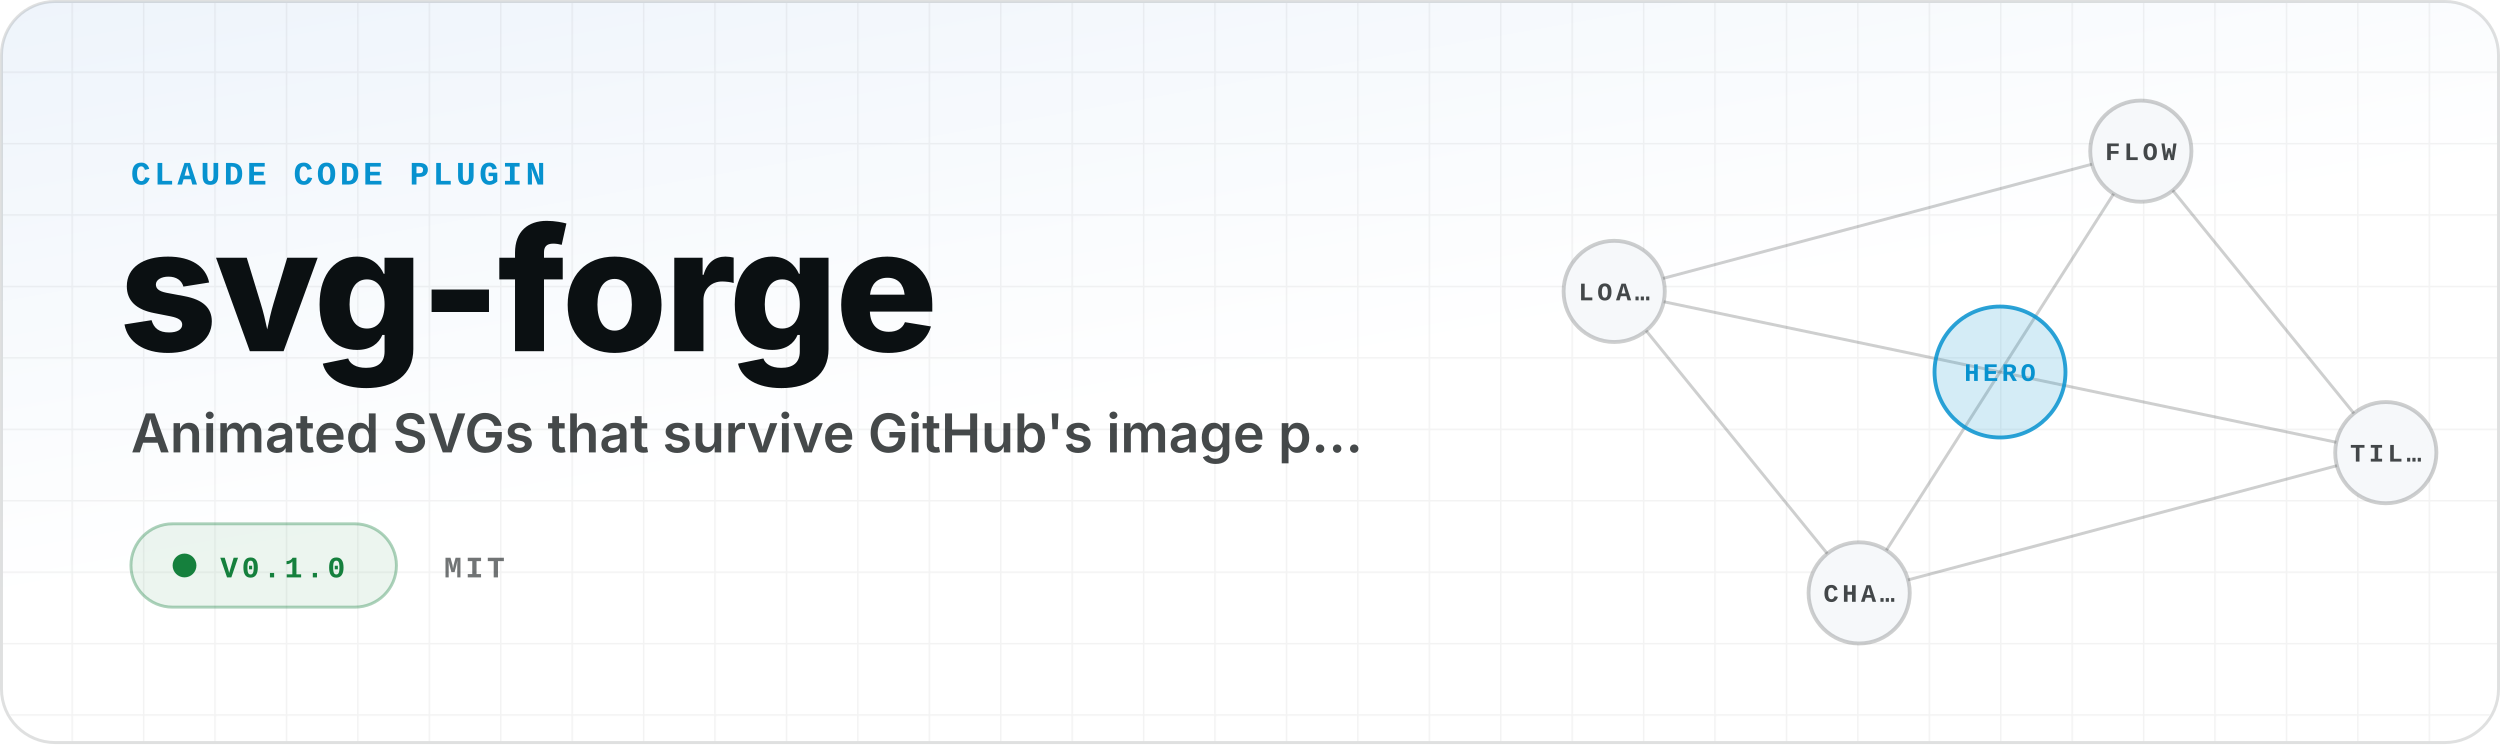
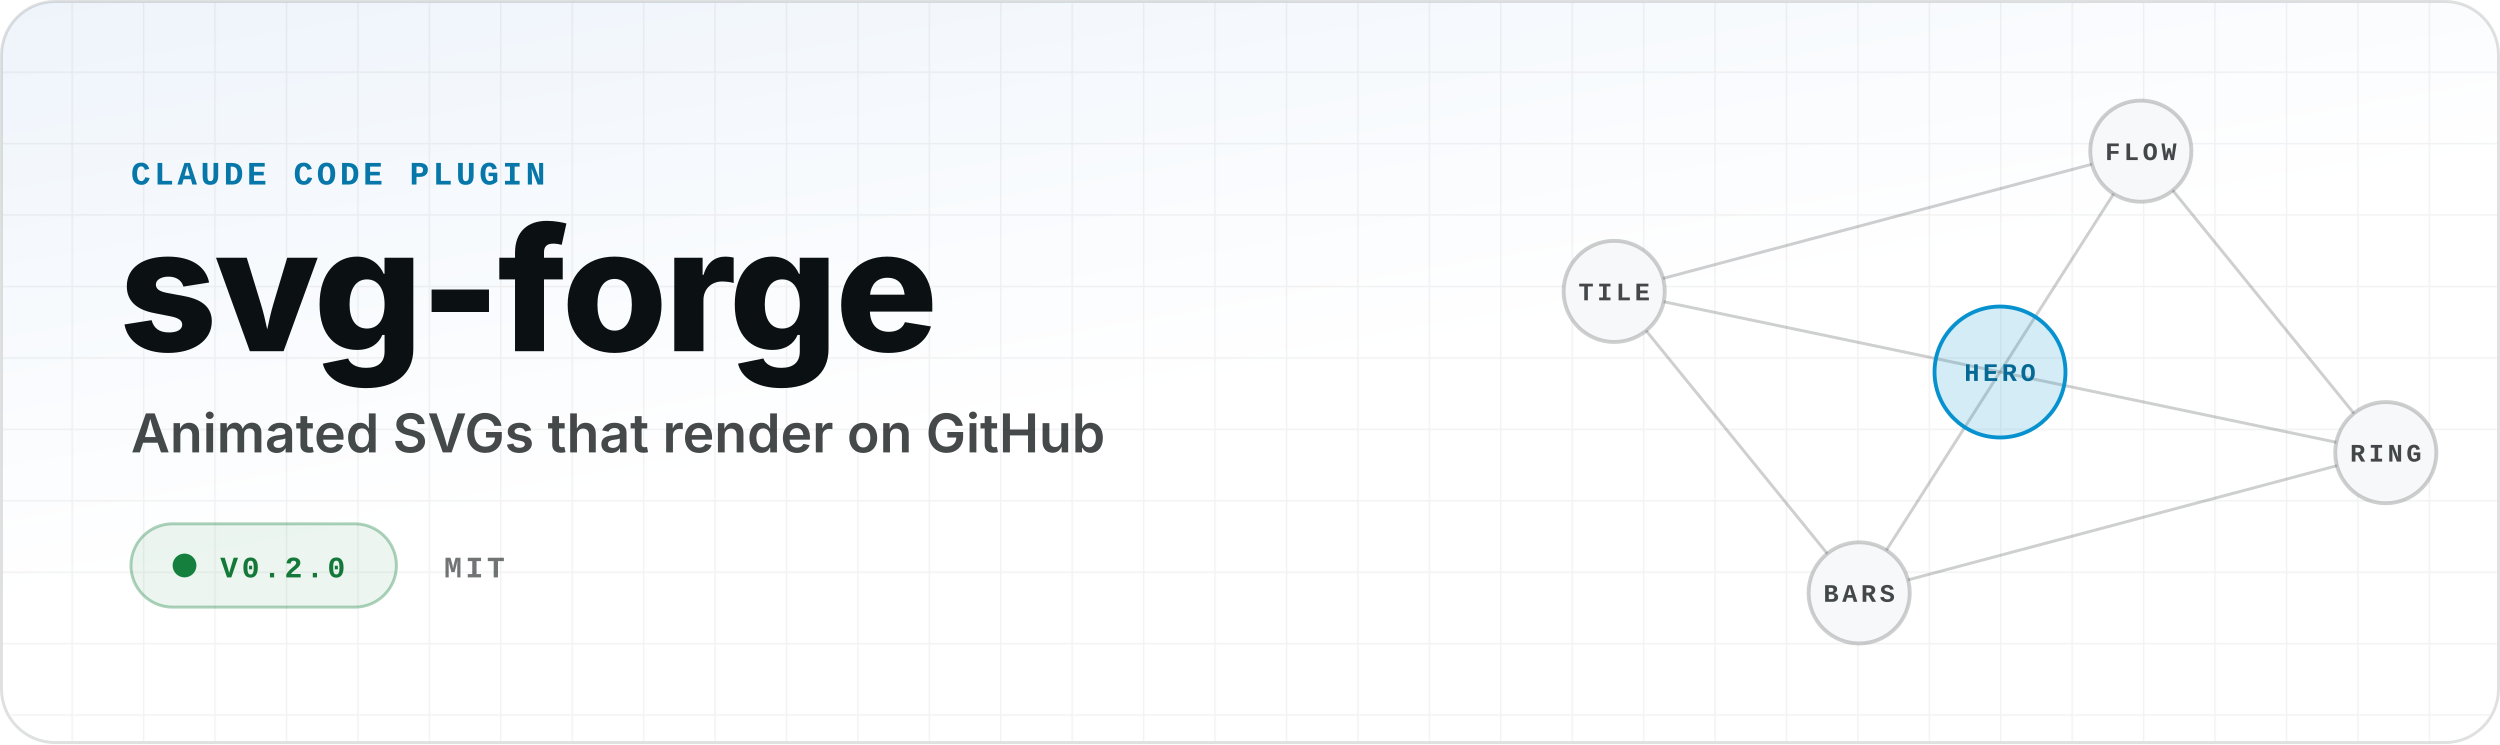
- <svg xmlns="http://www.w3.org/2000/svg" width="840" height="250" viewBox="0 0 840 250" role="img" aria-labelledby="sf5cf12f-title sf5cf12f-desc" class="sf5cf12f-root">
-   <style>.sf5cf12f-m{font-family:'JetBrains Mono','SFMono-Regular',Consolas,'Liberation Mono',Menlo,monospace;font-weight:700;letter-spacing:1.2px}.sf5cf12f-s{font-family:'Segoe UI',Inter,-apple-system,BlinkMacSystemFont,Helvetica,Arial,sans-serif;font-weight:600}.sf5cf12f-b{font-family:'Segoe UI',Inter,-apple-system,BlinkMacSystemFont,Helvetica,Arial,sans-serif;font-weight:800}</style>
+ <svg xmlns="http://www.w3.org/2000/svg" width="840" height="250" viewBox="0 0 840 250" role="img" aria-labelledby="sfd16dff-title sfd16dff-desc" class="sfd16dff-root">
+   <style>.sfd16dff-m{font-family:'JetBrains Mono','SFMono-Regular',Consolas,'Liberation Mono',Menlo,monospace;font-weight:700;letter-spacing:1.2px}.sfd16dff-s{font-family:'Segoe UI',Inter,-apple-system,BlinkMacSystemFont,Helvetica,Arial,sans-serif;font-weight:600}.sfd16dff-b{font-family:'Segoe UI',Inter,-apple-system,BlinkMacSystemFont,Helvetica,Arial,sans-serif;font-weight:800}</style>
  <defs>
-     <pattern id="sf5cf12f-grid" width="24" height="24" patternUnits="userSpaceOnUse">
+     <pattern id="sfd16dff-grid" width="24" height="24" patternUnits="userSpaceOnUse">
      <path d="M24 0H0V24" fill="none" stroke="rgba(11,16,18,0.05)" stroke-width="1" />
    </pattern>
-     <linearGradient id="sf5cf12f-scan" x1="0" x2="1">
+     <linearGradient id="sfd16dff-scan" x1="0" x2="1">
      <stop offset="0" stop-color="#0792cf" stop-opacity="0" />
      <stop offset="0.5" stop-color="#0792cf" stop-opacity="0.1" />
      <stop offset="1" stop-color="#0792cf" stop-opacity="0" />
    </linearGradient>
-     <clipPath id="sf5cf12f-card">
+     <clipPath id="sfd16dff-card">
      <rect x="1" y="1" width="838" height="248" rx="18" />
    </clipPath>
-     <linearGradient id="sf5cf12f-bg" x1="0" y1="0" x2="0.6" y2="1">
+     <linearGradient id="sfd16dff-bg" x1="0" y1="0" x2="0.6" y2="1">
      <stop offset="0" stop-color="#eef4fb" />
      <stop offset="0.6" stop-color="#ffffff" />
    </linearGradient>
  </defs>
-   <rect x="0.5" y="0.5" width="839" height="249" rx="18" fill="url(#sf5cf12f-bg)" stroke="rgba(11,16,18,0.13)" />
-   <g clip-path="url(#sf5cf12f-card)">
-     <rect width="840" height="250" fill="url(#sf5cf12f-grid)" />
-     <rect x="-200" y="0" width="200" height="250" fill="url(#sf5cf12f-scan)">
-       <animateTransform attributeName="transform" type="translate" values="0 0;1240 0" keyTimes="0;1" dur="9s" repeatCount="indefinite" />
+   <rect x="0.5" y="0.5" width="839" height="249" rx="18" fill="url(#sfd16dff-bg)" stroke="rgba(11,16,18,0.13)" />
+   <g clip-path="url(#sfd16dff-card)">
+     <rect width="840" height="250" fill="url(#sfd16dff-grid)" />
+     <rect x="-200" y="0" width="200" height="250" fill="url(#sfd16dff-scan)">
+       <animateTransform attributeName="transform" type="translate" values="0 0;1240 0" keyTimes="0;1" dur="6s" repeatCount="indefinite" />
    </rect>
  </g>
-   <text class="sf5cf12f-m" x="44" y="62" fill="#0792cf" font-size="11">CLAUDE CODE PLUGIN</text>
-   <text class="sf5cf12f-b" x="40" y="118" fill="#0b1012" font-size="57.5" letter-spacing="-1">svg-forge</text>
-   <text class="sf5cf12f-s" x="44" y="152" fill="rgba(11,16,18,0.76)" font-size="18">Animated SVGs that survive GitHub's image p…<animate attributeName="opacity" values="0;1;1;0;0" keyTimes="0;0.04;0.293;0.333;1" dur="9s" repeatCount="indefinite" />
+   <text class="sfd16dff-m" x="44" y="62" fill="#0677a8" font-size="11">CLAUDE CODE PLUGIN</text>
+   <text class="sfd16dff-b" x="40" y="118" fill="#0b1012" font-size="57.5" letter-spacing="-1">svg-forge</text>
+   <text class="sfd16dff-s" x="44" y="152" fill="rgba(11,16,18,0.76)" font-size="18">Animated SVGs that render on GitHub<animate attributeName="opacity" values="0;1;1;0;0" keyTimes="0;0.04;0.21;0.25;1" dur="12s" repeatCount="indefinite" />
  </text>
-   <text class="sf5cf12f-s" x="44" y="152" fill="rgba(11,16,18,0.76)" font-size="18" opacity="0">README cards, diagrams, loaders and React s…<animate attributeName="opacity" values="0;0;1;1;0;0" keyTimes="0;0.333;0.373;0.627;0.667;1" dur="9s" repeatCount="indefinite" />
+   <text class="sfd16dff-s" x="44" y="152" fill="rgba(11,16,18,0.76)" font-size="18" opacity="0">14 kinds, any size, any theme<animate attributeName="opacity" values="0;0;1;1;0;0" keyTimes="0;0.25;0.29;0.46;0.5;1" dur="12s" repeatCount="indefinite" />
  </text>
-   <text class="sf5cf12f-s" x="44" y="152" fill="rgba(11,16,18,0.76)" font-size="18" opacity="0">Storyboard, generate, validate, ship<animate attributeName="opacity" values="0;0;1;1;0" keyTimes="0;0.667;0.707;0.96;1" dur="9s" repeatCount="indefinite" />
+   <text class="sfd16dff-s" x="44" y="152" fill="rgba(11,16,18,0.76)" font-size="18" opacity="0">Contrast checked on dark and light<animate attributeName="opacity" values="0;0;1;1;0;0" keyTimes="0;0.5;0.54;0.71;0.75;1" dur="12s" repeatCount="indefinite" />
+   </text>
+   <text class="sfd16dff-s" x="44" y="152" fill="rgba(11,16,18,0.76)" font-size="18" opacity="0">Storyboard, generate, validate, ship<animate attributeName="opacity" values="0;0;1;1;0" keyTimes="0;0.75;0.79;0.96;1" dur="12s" repeatCount="indefinite" />
  </text>
  <rect x="44" y="176" width="89.2" height="28" rx="14" fill="rgba(21,128,61,0.08)" stroke="rgba(21,128,61,0.35)" />
  <circle cx="62" cy="190" r="4" fill="#15803d">
-     <animate attributeName="opacity" values="1;0.35;1" keyTimes="0;0.5;1" dur="1.8s" repeatCount="indefinite" />
+     <animate attributeName="opacity" values="1;0.35;1" keyTimes="0;0.5;1" dur="1.714s" repeatCount="indefinite" />
  </circle>
-   <text class="sf5cf12f-m" x="74" y="194" fill="#15803d" font-size="10" letter-spacing="1">V0.1.0</text>
-   <text class="sf5cf12f-m" x="149.2" y="194" fill="rgba(11,16,18,0.58)" font-size="10">MIT</text>
+   <text class="sfd16dff-m" x="74" y="194" fill="#147839" font-size="10" letter-spacing="1">V0.2.0</text>
+   <text class="sfd16dff-m" x="149.2" y="194" fill="rgba(11,16,18,0.58)" font-size="10">MIT</text>
  <line x1="672" y1="125" x2="719.32" y2="50.79" stroke="rgba(11,16,18,0.2)" stroke-width="1" />
  <line x1="672" y1="125" x2="801.63" y2="152.09" stroke="rgba(11,16,18,0.2)" stroke-width="1" />
  <line x1="672" y1="125" x2="624.68" y2="199.21" stroke="rgba(11,16,18,0.2)" stroke-width="1" />
  <line x1="672" y1="125" x2="542.37" y2="97.91" stroke="rgba(11,16,18,0.2)" stroke-width="1" />
  <line x1="719.32" y1="50.79" x2="801.63" y2="152.09" stroke="rgba(11,16,18,0.2)" stroke-width="1" />
  <line x1="801.63" y1="152.09" x2="624.68" y2="199.21" stroke="rgba(11,16,18,0.2)" stroke-width="1" />
  <line x1="624.68" y1="199.21" x2="542.37" y2="97.91" stroke="rgba(11,16,18,0.2)" stroke-width="1" />
  <line x1="542.37" y1="97.91" x2="719.32" y2="50.79" stroke="rgba(11,16,18,0.2)" stroke-width="1" />
  <circle r="2.6" fill="#0792cf" opacity="0">
-     <animate attributeName="opacity" values="0;1;1;0;0" keyTimes="0;0.06;0.44;0.5;1" dur="2.25s" repeatCount="indefinite" />
-     <animateMotion path="M672 125 L719.32 50.79" keyPoints="0;0;1;1" keyTimes="0;0;0.5;1" calcMode="linear" dur="2.25s" repeatCount="indefinite" />
+     <animate attributeName="opacity" values="0;1;1;0;0" keyTimes="0;0.06;0.44;0.5;1" dur="2.4s" repeatCount="indefinite" />
+     <animateMotion path="M672 125 L719.32 50.79" keyPoints="0;0;1;1" keyTimes="0;0;0.5;1" calcMode="linear" dur="2.4s" repeatCount="indefinite" />
  </circle>
  <circle r="2.6" fill="#0792cf" opacity="0">
-     <animate attributeName="opacity" values="0;0;1;1;0;0" keyTimes="0;0.125;0.185;0.565;0.625;1" dur="2.25s" repeatCount="indefinite" />
-     <animateMotion path="M672 125 L801.63 152.09" keyPoints="0;0;1;1" keyTimes="0;0.125;0.625;1" calcMode="linear" dur="2.25s" repeatCount="indefinite" />
+     <animate attributeName="opacity" values="0;0;1;1;0;0" keyTimes="0;0.125;0.185;0.565;0.625;1" dur="2.4s" repeatCount="indefinite" />
+     <animateMotion path="M672 125 L801.63 152.09" keyPoints="0;0;1;1" keyTimes="0;0.125;0.625;1" calcMode="linear" dur="2.4s" repeatCount="indefinite" />
  </circle>
  <circle r="2.6" fill="#0792cf" opacity="0">
-     <animate attributeName="opacity" values="0;0;1;1;0;0" keyTimes="0;0.25;0.31;0.69;0.75;1" dur="2.25s" repeatCount="indefinite" />
-     <animateMotion path="M672 125 L624.68 199.21" keyPoints="0;0;1;1" keyTimes="0;0.25;0.75;1" calcMode="linear" dur="2.25s" repeatCount="indefinite" />
+     <animate attributeName="opacity" values="0;0;1;1;0;0" keyTimes="0;0.25;0.31;0.69;0.75;1" dur="2.4s" repeatCount="indefinite" />
+     <animateMotion path="M672 125 L624.68 199.21" keyPoints="0;0;1;1" keyTimes="0;0.25;0.75;1" calcMode="linear" dur="2.4s" repeatCount="indefinite" />
  </circle>
  <circle r="2.6" fill="#0792cf" opacity="0">
-     <animate attributeName="opacity" values="0;0;1;1;0;0" keyTimes="0;0.375;0.435;0.815;0.875;1" dur="2.25s" repeatCount="indefinite" />
-     <animateMotion path="M672 125 L542.37 97.91" keyPoints="0;0;1;1" keyTimes="0;0.375;0.875;1" calcMode="linear" dur="2.25s" repeatCount="indefinite" />
+     <animate attributeName="opacity" values="0;0;1;1;0;0" keyTimes="0;0.375;0.435;0.815;0.875;1" dur="2.4s" repeatCount="indefinite" />
+     <animateMotion path="M672 125 L542.37 97.91" keyPoints="0;0;1;1" keyTimes="0;0.375;0.875;1" calcMode="linear" dur="2.4s" repeatCount="indefinite" />
  </circle>
-   <circle cx="672" cy="125" r="22" fill="rgba(18,151,209,0.18)" stroke="rgba(7,146,207,0.85)" stroke-width="1.3">
+   <circle cx="672" cy="125" r="22" fill="rgba(18,151,209,0.18)" stroke="#0792cf" stroke-width="1.3">
    <animate attributeName="r" values="22;23.5;22" keyTimes="0;0.5;1" dur="3s" repeatCount="indefinite" />
  </circle>
-   <text class="sf5cf12f-m" x="672" y="128" fill="#0792cf" font-size="8.5" text-anchor="middle" letter-spacing="0.6">HERO</text>
+   <text class="sfd16dff-m" x="672" y="128" fill="#056995" font-size="8.5" text-anchor="middle" letter-spacing="0.6">HERO</text>
  <circle cx="719.32" cy="50.79" r="17" fill="#f6f8fa" stroke="rgba(11,16,18,0.2)" stroke-width="1.3">
    <animate attributeName="r" values="17;17;18.5;17" keyTimes="0;0.125;0.625;1" dur="3s" repeatCount="indefinite" />
  </circle>
-   <text class="sf5cf12f-m" x="719.32" y="53.79" fill="rgba(11,16,18,0.76)" font-size="8.5" text-anchor="middle" letter-spacing="0.6">FLOW</text>
+   <text class="sfd16dff-m" x="719.32" y="53.79" fill="rgba(11,16,18,0.76)" font-size="8.5" text-anchor="middle" letter-spacing="0.6">FLOW</text>
  <circle cx="801.63" cy="152.09" r="17" fill="#f6f8fa" stroke="rgba(11,16,18,0.2)" stroke-width="1.3">
    <animate attributeName="r" values="17;17;18.5;17" keyTimes="0;0.25;0.75;1" dur="3s" repeatCount="indefinite" />
  </circle>
-   <text class="sf5cf12f-m" x="801.63" y="155.09" fill="rgba(11,16,18,0.76)" font-size="8.5" text-anchor="middle" letter-spacing="0.6">TIL…</text>
+   <text class="sfd16dff-m" x="801.63" y="155.09" fill="rgba(11,16,18,0.76)" font-size="8.5" text-anchor="middle" letter-spacing="0.6">RING</text>
  <circle cx="624.68" cy="199.21" r="17" fill="#f6f8fa" stroke="rgba(11,16,18,0.2)" stroke-width="1.3">
    <animate attributeName="r" values="17;17;18.5;17" keyTimes="0;0.375;0.875;1" dur="3s" repeatCount="indefinite" />
  </circle>
-   <text class="sf5cf12f-m" x="624.68" y="202.21" fill="rgba(11,16,18,0.76)" font-size="8.5" text-anchor="middle" letter-spacing="0.6">CHA…</text>
+   <text class="sfd16dff-m" x="624.68" y="202.21" fill="rgba(11,16,18,0.76)" font-size="8.5" text-anchor="middle" letter-spacing="0.6">BARS</text>
  <circle cx="542.37" cy="97.91" r="17" fill="#f6f8fa" stroke="rgba(11,16,18,0.2)" stroke-width="1.3">
    <animate attributeName="r" values="17;18.5;17" keyTimes="0;0.5;1" dur="3s" repeatCount="indefinite" />
  </circle>
-   <text class="sf5cf12f-m" x="542.37" y="100.91" fill="rgba(11,16,18,0.76)" font-size="8.5" text-anchor="middle" letter-spacing="0.6">LOA…</text>
+   <text class="sfd16dff-m" x="542.37" y="100.91" fill="rgba(11,16,18,0.76)" font-size="8.5" text-anchor="middle" letter-spacing="0.6">TILE</text>
</svg>
